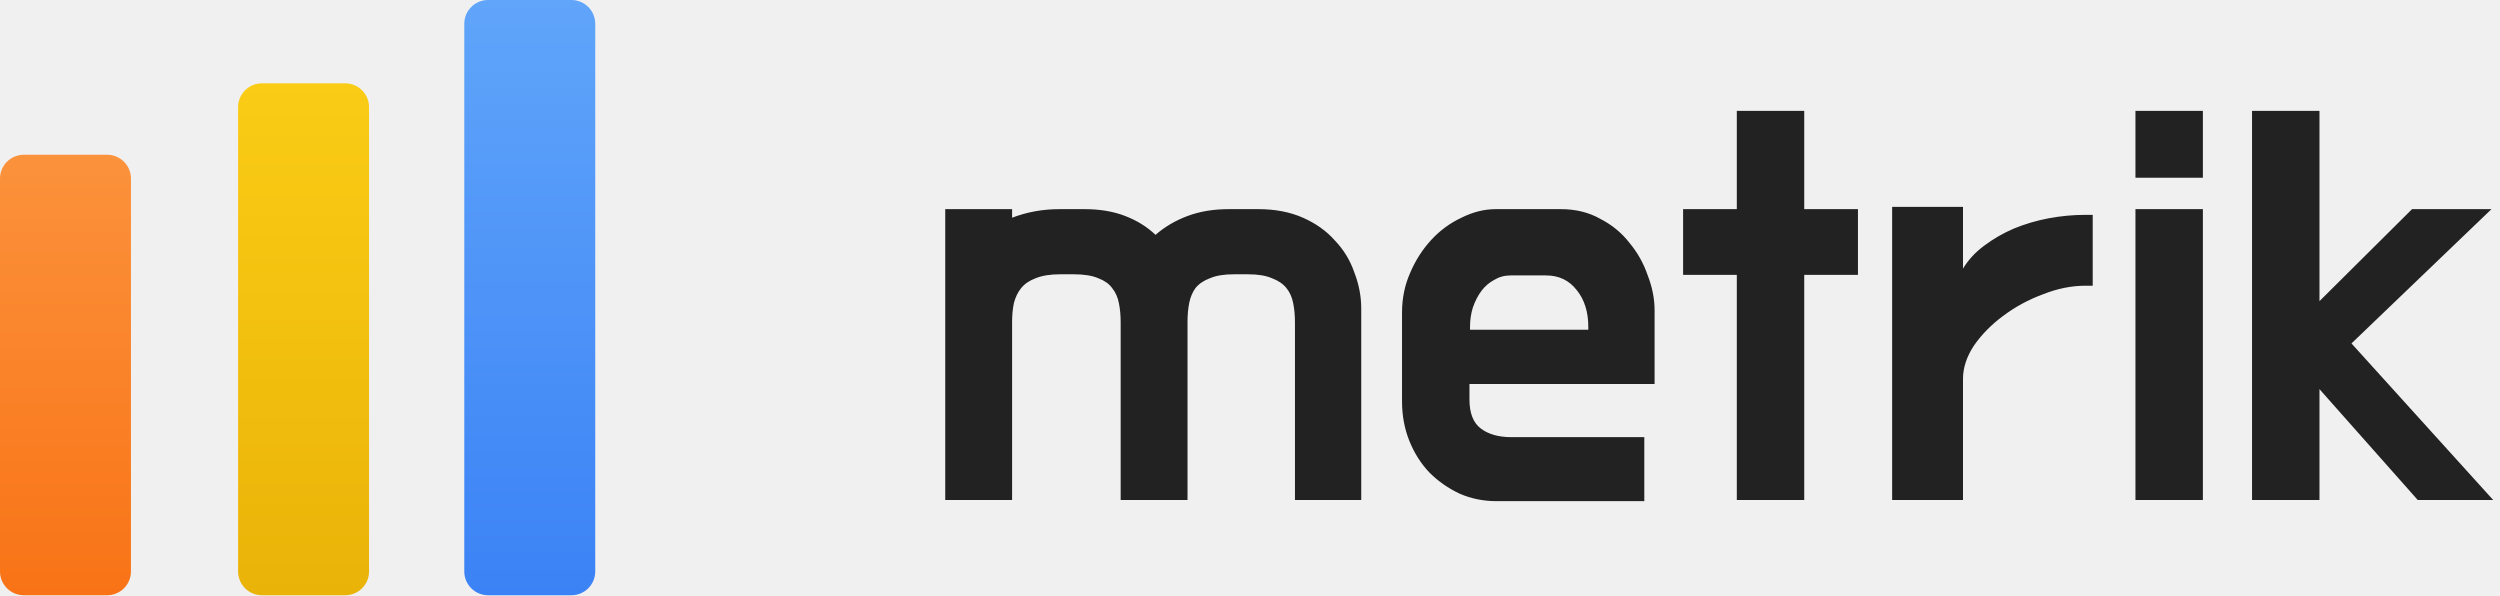
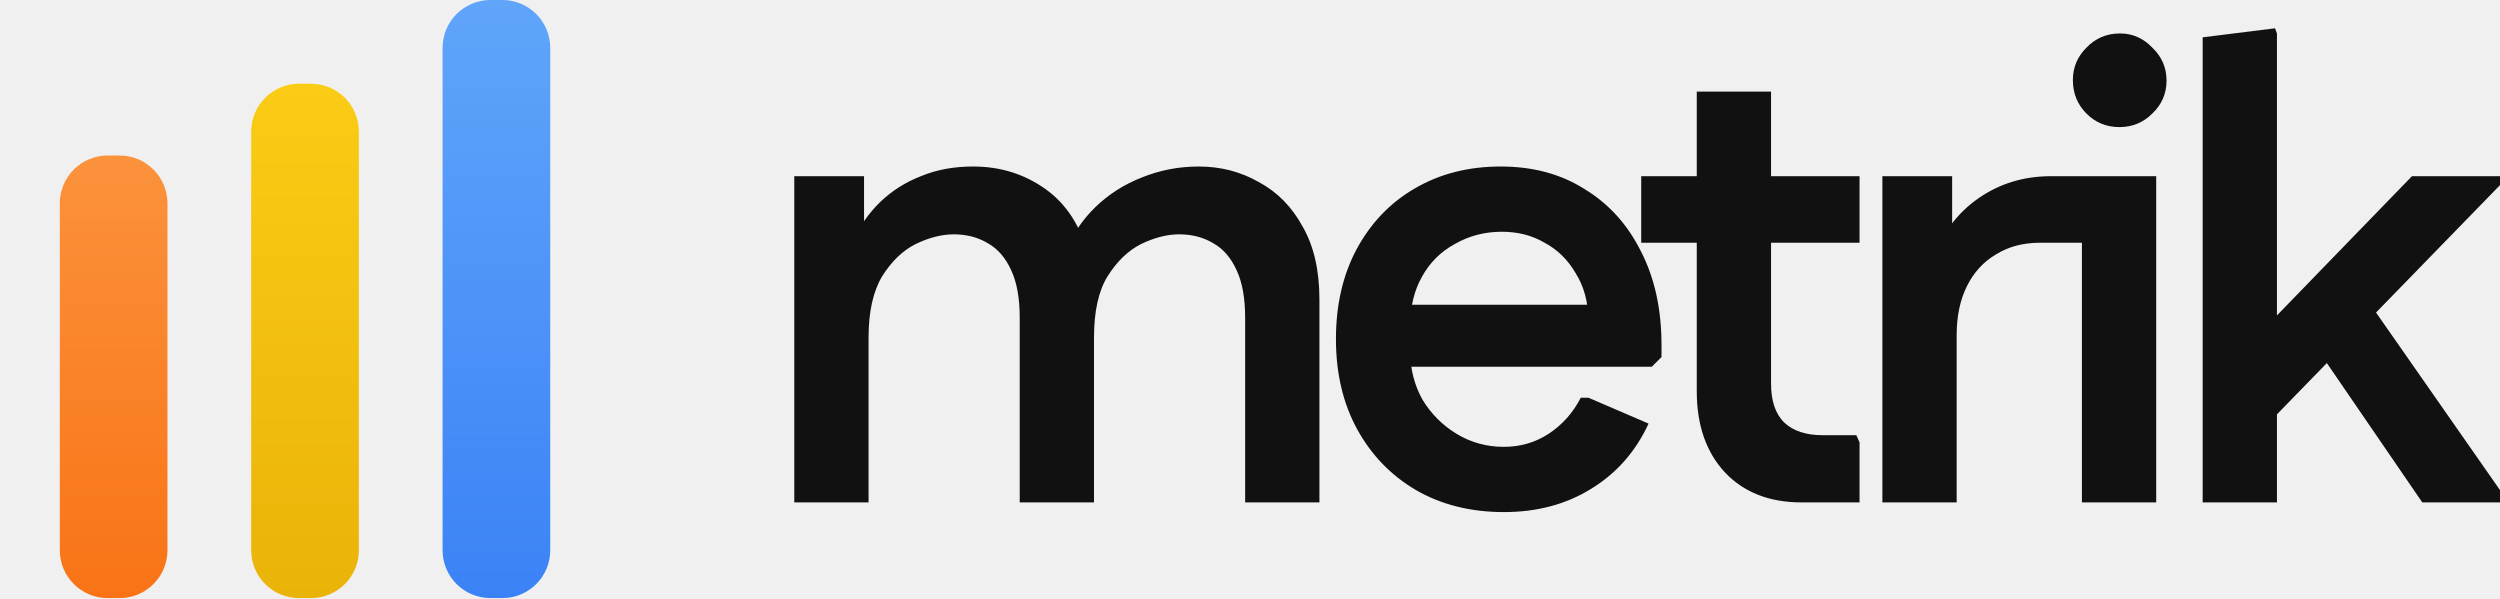
- <svg xmlns="http://www.w3.org/2000/svg" width="210" height="50" viewBox="0 0 210 50" fill="none">
+ <svg xmlns="http://www.w3.org/2000/svg" width="209" height="50" viewBox="0 0 209 50" fill="none">
  <g clip-path="url(#clip0_17_12)">
+     <path d="M66.402 42V14.73H72.234V21.372L71.208 20.346C71.82 18.978 72.612 17.826 73.584 16.89C74.556 15.954 75.69 15.234 76.986 14.73C78.282 14.19 79.74 13.92 81.36 13.92C83.628 13.92 85.644 14.55 87.408 15.81C89.172 17.07 90.36 18.924 90.972 21.372L88.974 21.264C89.586 19.716 90.45 18.402 91.566 17.322C92.682 16.242 93.978 15.414 95.454 14.838C96.966 14.226 98.55 13.92 100.206 13.92C102.042 13.92 103.716 14.352 105.228 15.216C106.776 16.044 108 17.286 108.9 18.942C109.836 20.562 110.304 22.596 110.304 25.044V42H104.094V26.556C104.094 24.936 103.86 23.622 103.392 22.614C102.924 21.57 102.276 20.814 101.448 20.346C100.62 19.842 99.666 19.59 98.586 19.59C97.578 19.59 96.516 19.86 95.4 20.4C94.32 20.94 93.384 21.84 92.592 23.1C91.836 24.324 91.458 26.034 91.458 28.23V42H85.248V26.556C85.248 24.936 85.014 23.622 84.546 22.614C84.078 21.57 83.43 20.814 82.602 20.346C81.774 19.842 80.82 19.59 79.74 19.59C78.732 19.59 77.67 19.86 76.554 20.4C75.474 20.94 74.538 21.84 73.746 23.1C72.99 24.36 72.612 26.07 72.612 28.23V42H66.402ZM125.725 42.81C122.953 42.81 120.505 42.198 118.381 40.974C116.293 39.75 114.655 38.058 113.467 35.898C112.279 33.738 111.685 31.218 111.685 28.338C111.685 25.494 112.261 22.992 113.413 20.832C114.601 18.636 116.221 16.944 118.273 15.756C120.361 14.532 122.755 13.92 125.455 13.92C128.155 13.92 130.495 14.55 132.475 15.81C134.491 17.034 136.057 18.762 137.173 20.994C138.325 23.226 138.901 25.836 138.901 28.824V29.85L138.091 30.66H114.601V25.476H136.093L132.799 26.718C132.763 25.206 132.403 23.91 131.719 22.83C131.071 21.714 130.207 20.868 129.127 20.292C128.083 19.68 126.895 19.374 125.563 19.374C124.123 19.374 122.809 19.716 121.621 20.4C120.433 21.048 119.515 21.966 118.867 23.154C118.219 24.306 117.895 25.656 117.895 27.204V29.364C117.895 30.84 118.237 32.19 118.921 33.414C119.641 34.602 120.595 35.556 121.783 36.276C122.971 36.996 124.285 37.356 125.725 37.356C127.093 37.356 128.335 36.996 129.451 36.276C130.603 35.52 131.503 34.512 132.151 33.252H132.799L137.821 35.412C136.741 37.752 135.139 39.57 133.015 40.866C130.927 42.162 128.497 42.81 125.725 42.81ZM150.598 42C147.934 42 145.81 41.172 144.226 39.516C142.642 37.824 141.85 35.556 141.85 32.712V7.656H148.06V32.064C148.06 33.504 148.42 34.584 149.14 35.304C149.896 36.024 150.976 36.384 152.38 36.384H155.188L155.458 36.978V42H150.598ZM137.206 20.292V14.73H155.458V20.292H137.206ZM157.367 42V14.73H163.199V21.696L161.633 21.588C162.389 19.464 163.649 17.79 165.413 16.566C167.177 15.342 169.193 14.73 171.461 14.73H174.107V20.292H170.543C169.139 20.292 167.915 20.616 166.871 21.264C165.827 21.876 165.017 22.758 164.441 23.91C163.865 25.062 163.577 26.43 163.577 28.014V42H157.367ZM174.048 42V14.73H180.258V42H174.048ZM177.18 10.626C176.1 10.626 175.182 10.248 174.426 9.492C173.67 8.736 173.292 7.8 173.292 6.684C173.292 5.64 173.67 4.74 174.426 3.984C175.182 3.192 176.118 2.796 177.234 2.796C178.278 2.796 179.178 3.192 179.934 3.984C180.726 4.74 181.122 5.658 181.122 6.738C181.122 7.818 180.726 8.736 179.934 9.492C179.178 10.248 178.26 10.626 177.18 10.626ZM187.815 37.248V28.986L201.639 14.73H209.307V15.162L187.815 37.248ZM184.143 42V3.12L190.191 2.364L190.353 2.796V42H184.143ZM202.503 42L193.107 28.284L197.427 24.396L209.415 41.568V42H202.503Z" fill="#111111" />
    <g clip-path="url(#clip1_17_12)">
-       <path d="M0 15C0 13.895 0.895 13 2 13H9C10.105 13 11 13.895 11 15V48C11 49.105 10.105 50 9 50H2C0.895 50 0 49.105 0 48V15Z" fill="url(#paint0_linear_17_12)" />
-       <path d="M39 2C39 0.895 39.895 0 41 0H48C49.105 0 50 0.895 50 2V48C50 49.105 49.105 50 48 50H41C39.895 50 39 49.105 39 48V2Z" fill="url(#paint1_linear_17_12)" />
-       <path d="M20 9C20 7.895 20.895 7 22 7H29C30.105 7 31 7.895 31 9V48C31 49.105 30.105 50 29 50H22C20.895 50 20 49.105 20 48V9Z" fill="url(#paint2_linear_17_12)" />
+       <path d="M5 17C5 14.791 6.791 13 9 13H10C12.209 13 14 14.791 14 17V46C14 48.209 12.209 50 10 50H9C6.791 50 5 48.209 5 46V17Z" fill="url(#paint0_linear_17_12)" />
+       <path d="M37 4C37 1.791 38.791 0 41 0H42C44.209 0 46 1.791 46 4V46C46 48.209 44.209 50 42 50H41C38.791 50 37 48.209 37 46V4Z" fill="url(#paint1_linear_17_12)" />
+       <path d="M21 11C21 8.791 22.791 7 25 7H26C28.209 7 30 8.791 30 11V46C30 48.209 28.209 50 26 50H25C22.791 50 21 48.209 21 46V11Z" fill="url(#paint2_linear_17_12)" />
    </g>
-     <path d="M103.64 23.04C102.808 23.04 102.136 23.152 101.624 23.376C101.112 23.568 100.712 23.84 100.424 24.192C100.168 24.544 99.992 24.96 99.896 25.44C99.8 25.92 99.752 26.448 99.752 27.024V42H94.136V27.072C94.136 26.496 94.088 25.968 93.992 25.488C93.896 24.976 93.704 24.544 93.416 24.192C93.16 23.84 92.776 23.568 92.264 23.376C91.752 23.152 91.064 23.04 90.2 23.04H89.048C88.216 23.04 87.528 23.152 86.984 23.376C86.472 23.568 86.072 23.84 85.784 24.192C85.496 24.544 85.288 24.976 85.16 25.488C85.064 25.968 85.016 26.496 85.016 27.072V42H79.4V17.568H85.016V18.288C86.264 17.808 87.592 17.568 89 17.568H91.112C92.392 17.568 93.528 17.76 94.52 18.144C95.512 18.528 96.36 19.056 97.064 19.728C97.832 19.056 98.728 18.528 99.752 18.144C100.776 17.76 101.928 17.568 103.208 17.568H105.704C107.112 17.568 108.36 17.808 109.448 18.288C110.536 18.768 111.432 19.408 112.136 20.208C112.872 20.976 113.416 21.872 113.768 22.896C114.152 23.888 114.344 24.896 114.344 25.92V42H108.776V27.072C108.776 26.496 108.728 25.968 108.632 25.488C108.536 24.976 108.344 24.544 108.056 24.192C107.768 23.84 107.368 23.568 106.856 23.376C106.344 23.152 105.672 23.04 104.84 23.04H103.64ZM117.77 26.256C117.77 25.072 117.994 23.968 118.442 22.944C118.89 21.888 119.482 20.96 120.218 20.16C120.954 19.36 121.802 18.736 122.762 18.288C123.722 17.808 124.682 17.568 125.642 17.568H131.114C132.362 17.568 133.466 17.84 134.426 18.384C135.418 18.896 136.234 19.568 136.874 20.4C137.546 21.2 138.058 22.112 138.41 23.136C138.794 24.128 138.986 25.104 138.986 26.064V32.256H123.434V33.552C123.434 34.704 123.754 35.52 124.394 36C125.034 36.48 125.882 36.72 126.938 36.72H138.122V42.096H125.69C124.602 42.096 123.578 41.888 122.618 41.472C121.658 41.024 120.81 40.432 120.074 39.696C119.37 38.96 118.81 38.08 118.394 37.056C117.978 36.032 117.77 34.912 117.77 33.696V26.256ZM123.482 27.696H133.418V27.456C133.418 26.208 133.098 25.184 132.458 24.384C131.818 23.552 130.954 23.136 129.866 23.136H126.89C126.378 23.136 125.914 23.264 125.498 23.52C125.082 23.744 124.73 24.048 124.442 24.432C124.154 24.816 123.914 25.28 123.722 25.824C123.562 26.336 123.482 26.88 123.482 27.456V27.696ZM141.38 17.568H145.892V9.312H151.556V17.568H156.068V23.088H151.556V42H145.892V23.088H141.38V17.568ZM164.892 22.56C165.34 21.824 165.932 21.184 166.668 20.64C167.436 20.064 168.268 19.584 169.164 19.2C170.092 18.816 171.068 18.528 172.092 18.336C173.116 18.144 174.14 18.048 175.164 18.048H175.788V24H175.164C174.012 24 172.828 24.24 171.612 24.72C170.396 25.168 169.276 25.776 168.252 26.544C167.26 27.28 166.444 28.112 165.804 29.04C165.196 29.968 164.892 30.896 164.892 31.824V42H158.94V17.376H164.892V22.56ZM185.042 42H179.378V17.568H185.042V42ZM185.042 14.928H179.378V9.312H185.042V14.928ZM209.428 42H203.092L194.836 32.688V42H189.172V9.312H194.836V25.296L202.612 17.568H209.284L197.524 28.848L209.428 42Z" fill="#222222" />
  </g>
  <defs>
-     <linearGradient id="paint0_linear_17_12" x1="5.5" y1="13" x2="5.5" y2="50" gradientUnits="userSpaceOnUse">
+     <linearGradient id="paint0_linear_17_12" x1="9.5" y1="13" x2="9.5" y2="50" gradientUnits="userSpaceOnUse">
      <stop stop-color="#FB923C" />
      <stop offset="1" stop-color="#F97316" />
    </linearGradient>
-     <linearGradient id="paint1_linear_17_12" x1="44.5" y1="0" x2="44.5" y2="50" gradientUnits="userSpaceOnUse">
+     <linearGradient id="paint1_linear_17_12" x1="41.5" y1="0" x2="41.5" y2="50" gradientUnits="userSpaceOnUse">
      <stop stop-color="#60A5FA" />
      <stop offset="1" stop-color="#3B82F6" />
    </linearGradient>
    <linearGradient id="paint2_linear_17_12" x1="25.5" y1="7" x2="25.5" y2="50" gradientUnits="userSpaceOnUse">
      <stop stop-color="#FACC15" />
      <stop offset="1" stop-color="#EAB308" />
    </linearGradient>
    <clipPath id="clip0_17_12">
-       <rect width="210" height="50" fill="white" />
+       <rect width="209" height="50" fill="white" />
    </clipPath>
    <clipPath id="clip1_17_12">
      <rect width="50" height="50" fill="white" />
    </clipPath>
  </defs>
</svg>
